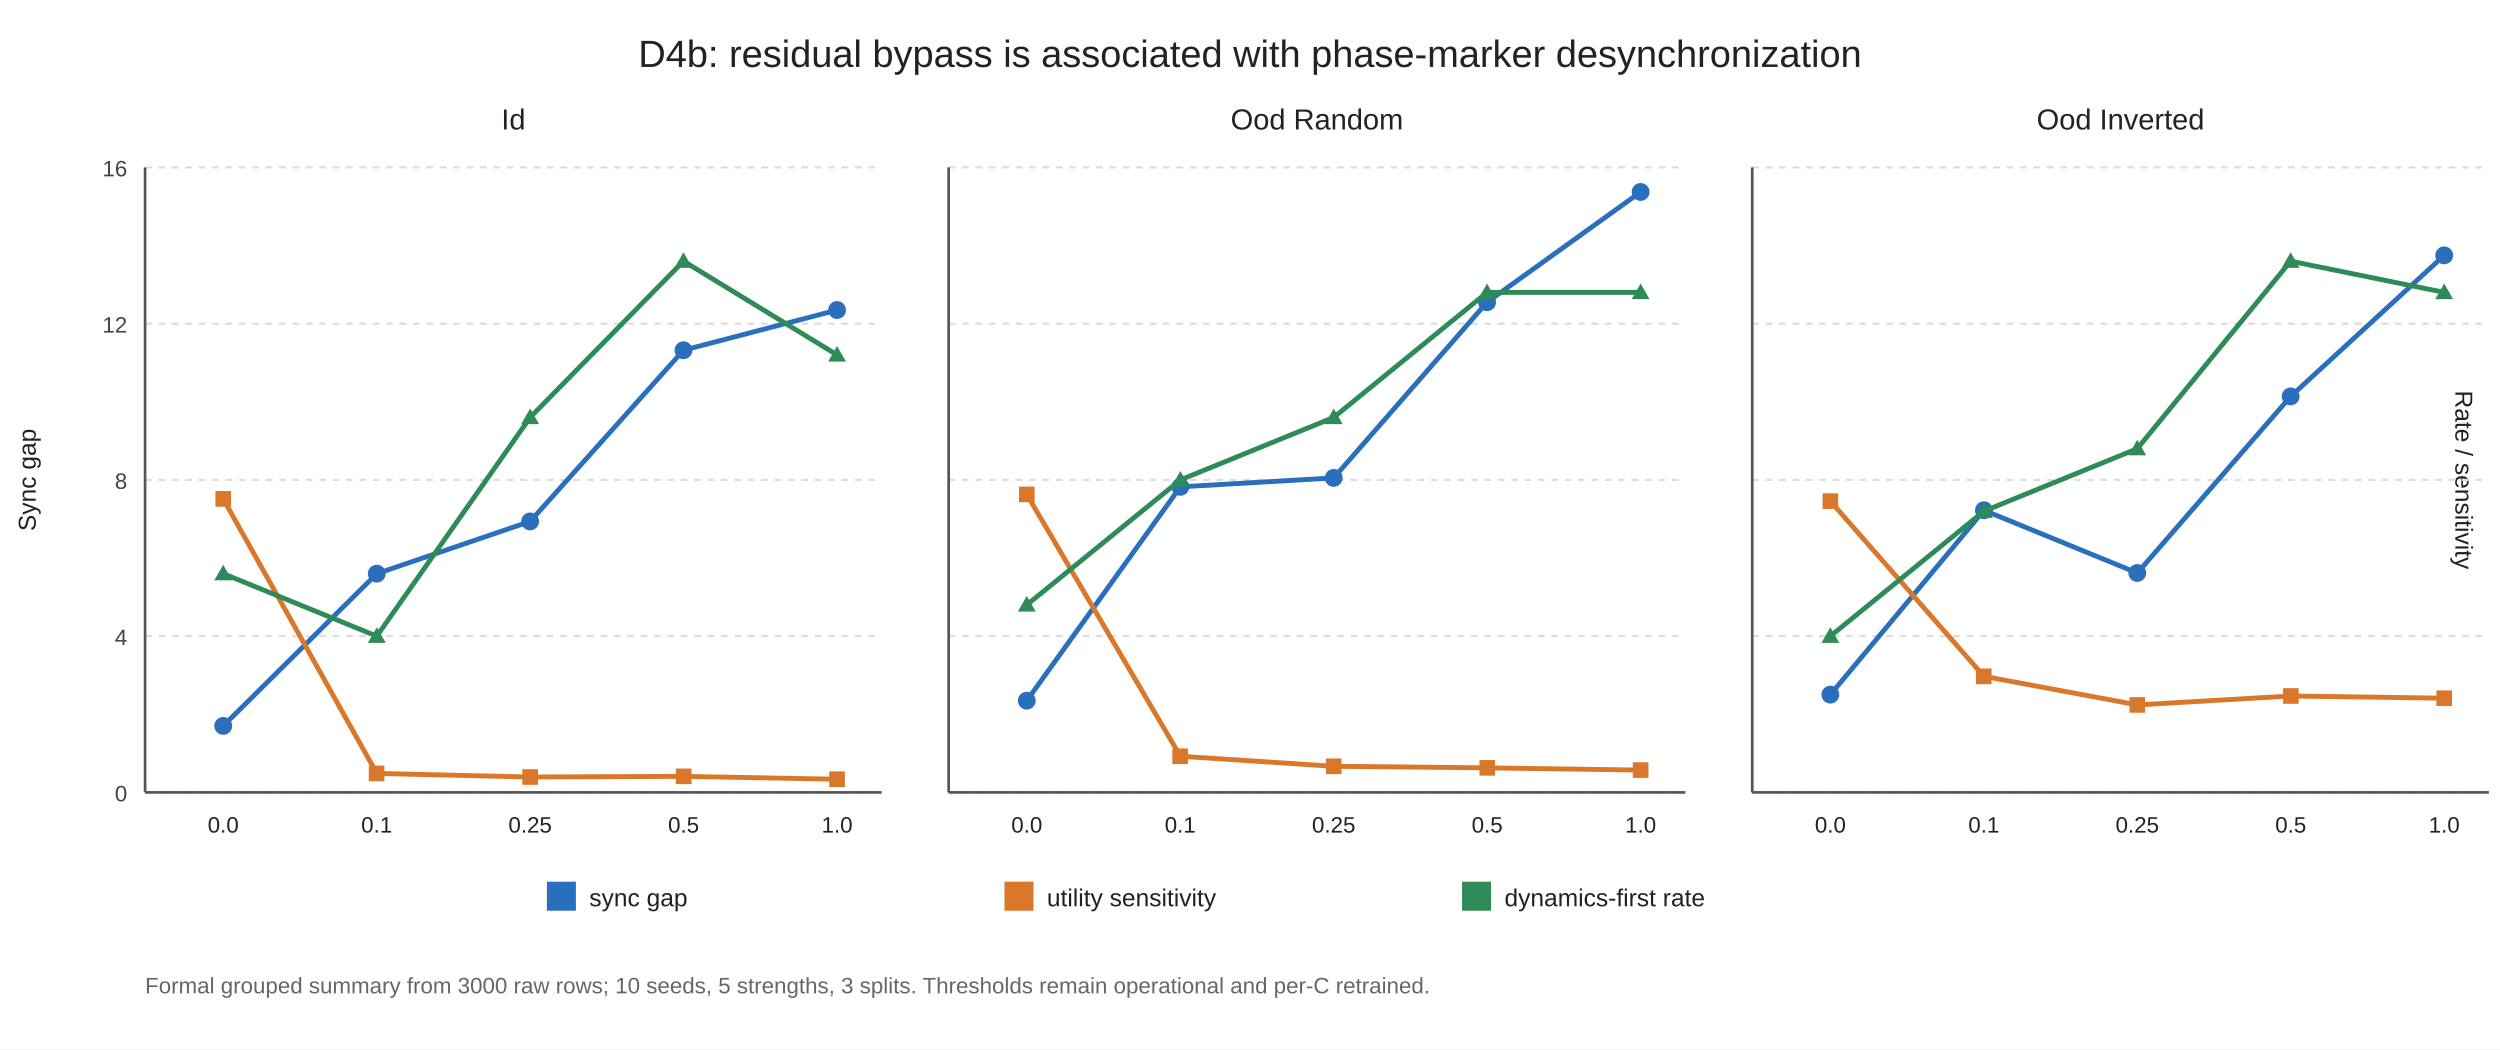
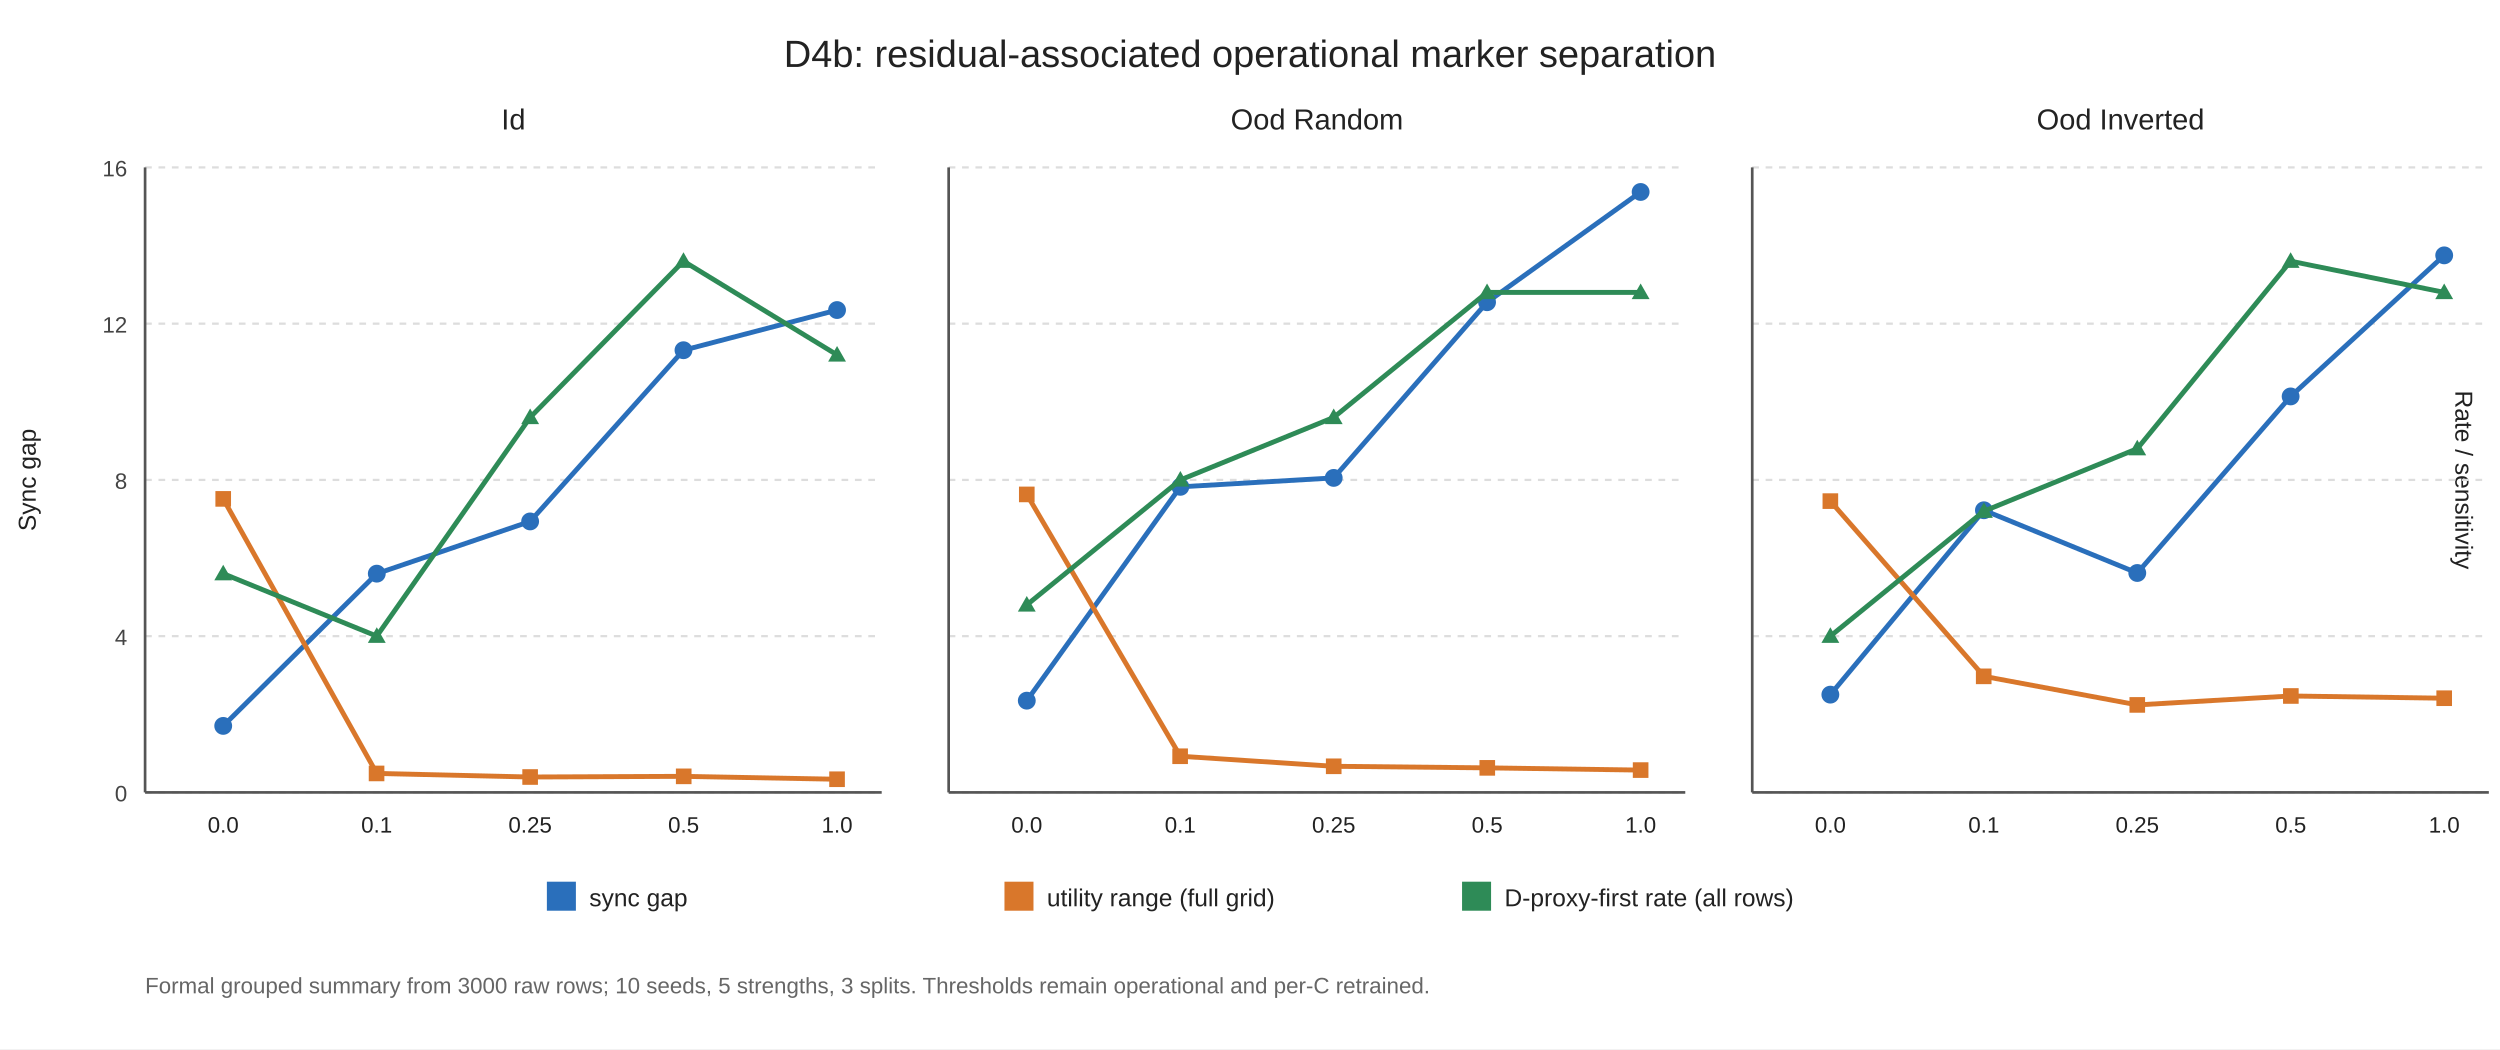
<svg xmlns="http://www.w3.org/2000/svg" width="1120" height="470" viewBox="0 0 1120 470" role="img" aria-labelledby="title desc">
  <rect width="100%" height="100%" fill="#ffffff" />
-   <text x="560.0" y="30" font-size="17px" text-anchor="middle" fill="#222" font-family="Arial, sans-serif" font-weight="500">D4b: residual bypass is associated with phase-marker desynchronization</text>
+   <text x="560.0" y="30" font-size="17px" text-anchor="middle" fill="#222" font-family="Arial, sans-serif" font-weight="500">D4b: residual-associated operational marker separation</text>
  <text x="230.0" y="58" font-size="13px" text-anchor="middle" fill="#222" font-family="Arial, sans-serif" font-weight="500">Id</text>
  <line x1="65" y1="355.0" x2="395" y2="355.0" stroke="#dddddd" stroke-width="1" stroke-dasharray="3 3" />
  <text x="57" y="359.0" font-size="10px" text-anchor="end" fill="#444" font-family="Arial, sans-serif" font-weight="400">0</text>
  <line x1="65" y1="285.0" x2="395" y2="285.0" stroke="#dddddd" stroke-width="1" stroke-dasharray="3 3" />
  <text x="57" y="289.0" font-size="10px" text-anchor="end" fill="#444" font-family="Arial, sans-serif" font-weight="400">4</text>
  <line x1="65" y1="215.0" x2="395" y2="215.0" stroke="#dddddd" stroke-width="1" stroke-dasharray="3 3" />
  <text x="57" y="219.0" font-size="10px" text-anchor="end" fill="#444" font-family="Arial, sans-serif" font-weight="400">8</text>
  <line x1="65" y1="145.0" x2="395" y2="145.0" stroke="#dddddd" stroke-width="1" stroke-dasharray="3 3" />
  <text x="57" y="149.0" font-size="10px" text-anchor="end" fill="#444" font-family="Arial, sans-serif" font-weight="400">12</text>
  <line x1="65" y1="75.0" x2="395" y2="75.0" stroke="#dddddd" stroke-width="1" stroke-dasharray="3 3" />
  <text x="57" y="79.0" font-size="10px" text-anchor="end" fill="#444" font-family="Arial, sans-serif" font-weight="400">16</text>
  <line x1="65" y1="75" x2="65" y2="355" stroke="#555" stroke-width="1.2" />
  <line x1="65" y1="355" x2="395" y2="355" stroke="#555" stroke-width="1.2" />
  <text x="16" y="215.0" font-size="11px" text-anchor="middle" fill="#222" font-family="Arial, sans-serif" font-weight="400" transform="rotate(-90 16 215.0)">Sync gap</text>
  <text x="1100" y="215.0" font-size="11px" text-anchor="middle" fill="#222" font-family="Arial, sans-serif" font-weight="400" transform="rotate(90 1100 215.0)">Rate / sensitivity</text>
  <text x="100.0" y="373" font-size="10px" text-anchor="middle" fill="#222" font-family="Arial, sans-serif" font-weight="400">0.0</text>
  <text x="168.75" y="373" font-size="10px" text-anchor="middle" fill="#222" font-family="Arial, sans-serif" font-weight="400">0.1</text>
  <text x="237.5" y="373" font-size="10px" text-anchor="middle" fill="#222" font-family="Arial, sans-serif" font-weight="400">0.25</text>
  <text x="306.25" y="373" font-size="10px" text-anchor="middle" fill="#222" font-family="Arial, sans-serif" font-weight="400">0.5</text>
  <text x="375.0" y="373" font-size="10px" text-anchor="middle" fill="#222" font-family="Arial, sans-serif" font-weight="400">1.0</text>
  <polyline fill="none" stroke="#2a6fbb" stroke-width="2.2" points="100.0,325.2 168.8,257.0 237.5,233.6 306.2,156.9 375.0,138.9" />
  <circle cx="100.0" cy="325.2" r="4" fill="#2a6fbb" />
  <circle cx="168.8" cy="257.0" r="4" fill="#2a6fbb" />
  <circle cx="237.5" cy="233.6" r="4" fill="#2a6fbb" />
  <circle cx="306.2" cy="156.9" r="4" fill="#2a6fbb" />
  <circle cx="375.0" cy="138.9" r="4" fill="#2a6fbb" />
  <polyline fill="none" stroke="#d9772b" stroke-width="2.2" points="100.0,223.5 168.8,346.5 237.5,348.1 306.2,347.8 375.0,349.1" />
  <rect x="96.5" y="220.0" width="7" height="7" fill="#d9772b" />
  <rect x="165.2" y="343.0" width="7" height="7" fill="#d9772b" />
  <rect x="234.0" y="344.6" width="7" height="7" fill="#d9772b" />
  <rect x="302.8" y="344.3" width="7" height="7" fill="#d9772b" />
  <rect x="371.5" y="345.6" width="7" height="7" fill="#d9772b" />
  <polyline fill="none" stroke="#2e8b57" stroke-width="2.2" points="100.0,257.0 168.8,285.0 237.5,187.0 306.2,117.0 375.0,159.0" />
  <path d="M 100.0 253.0 L 96.0 260.0 L 104.0 260.0 Z" fill="#2e8b57" />
  <path d="M 168.8 281.0 L 164.8 288.0 L 172.8 288.0 Z" fill="#2e8b57" />
  <path d="M 237.5 183.0 L 233.5 190.0 L 241.5 190.0 Z" fill="#2e8b57" />
  <path d="M 306.2 113.0 L 302.2 120.0 L 310.2 120.0 Z" fill="#2e8b57" />
  <path d="M 375.0 155.0 L 371.0 162.0 L 379.0 162.0 Z" fill="#2e8b57" />
  <text x="590.0" y="58" font-size="13px" text-anchor="middle" fill="#222" font-family="Arial, sans-serif" font-weight="500">Ood Random</text>
  <line x1="425" y1="355.0" x2="755" y2="355.0" stroke="#dddddd" stroke-width="1" stroke-dasharray="3 3" />
  <line x1="425" y1="285.0" x2="755" y2="285.0" stroke="#dddddd" stroke-width="1" stroke-dasharray="3 3" />
  <line x1="425" y1="215.0" x2="755" y2="215.0" stroke="#dddddd" stroke-width="1" stroke-dasharray="3 3" />
  <line x1="425" y1="145.0" x2="755" y2="145.0" stroke="#dddddd" stroke-width="1" stroke-dasharray="3 3" />
  <line x1="425" y1="75.0" x2="755" y2="75.0" stroke="#dddddd" stroke-width="1" stroke-dasharray="3 3" />
  <line x1="425" y1="75" x2="425" y2="355" stroke="#555" stroke-width="1.2" />
  <line x1="425" y1="355" x2="755" y2="355" stroke="#555" stroke-width="1.2" />
  <text x="460.0" y="373" font-size="10px" text-anchor="middle" fill="#222" font-family="Arial, sans-serif" font-weight="400">0.0</text>
  <text x="528.75" y="373" font-size="10px" text-anchor="middle" fill="#222" font-family="Arial, sans-serif" font-weight="400">0.1</text>
  <text x="597.5" y="373" font-size="10px" text-anchor="middle" fill="#222" font-family="Arial, sans-serif" font-weight="400">0.25</text>
  <text x="666.25" y="373" font-size="10px" text-anchor="middle" fill="#222" font-family="Arial, sans-serif" font-weight="400">0.5</text>
  <text x="735.0" y="373" font-size="10px" text-anchor="middle" fill="#222" font-family="Arial, sans-serif" font-weight="400">1.0</text>
  <polyline fill="none" stroke="#2a6fbb" stroke-width="2.2" points="460.0,313.9 528.8,218.1 597.5,214.1 666.2,135.4 735.0,86.0" />
  <circle cx="460.0" cy="313.9" r="4" fill="#2a6fbb" />
  <circle cx="528.8" cy="218.1" r="4" fill="#2a6fbb" />
  <circle cx="597.5" cy="214.1" r="4" fill="#2a6fbb" />
  <circle cx="666.2" cy="135.4" r="4" fill="#2a6fbb" />
  <circle cx="735.0" cy="86.0" r="4" fill="#2a6fbb" />
  <polyline fill="none" stroke="#d9772b" stroke-width="2.2" points="460.0,221.5 528.8,338.8 597.5,343.3 666.2,344.0 735.0,345.0" />
  <rect x="456.5" y="218.0" width="7" height="7" fill="#d9772b" />
  <rect x="525.2" y="335.3" width="7" height="7" fill="#d9772b" />
  <rect x="594.0" y="339.8" width="7" height="7" fill="#d9772b" />
  <rect x="662.8" y="340.5" width="7" height="7" fill="#d9772b" />
  <rect x="731.5" y="341.5" width="7" height="7" fill="#d9772b" />
  <polyline fill="none" stroke="#2e8b57" stroke-width="2.2" points="460.0,271.0 528.8,215.0 597.5,187.0 666.2,131.0 735.0,131.0" />
  <path d="M 460.0 267.0 L 456.0 274.0 L 464.0 274.0 Z" fill="#2e8b57" />
  <path d="M 528.8 211.0 L 524.8 218.0 L 532.8 218.0 Z" fill="#2e8b57" />
  <path d="M 597.5 183.0 L 593.5 190.0 L 601.5 190.0 Z" fill="#2e8b57" />
  <path d="M 666.2 127.0 L 662.2 134.0 L 670.2 134.0 Z" fill="#2e8b57" />
  <path d="M 735.0 127.0 L 731.0 134.0 L 739.0 134.0 Z" fill="#2e8b57" />
  <text x="950.0" y="58" font-size="13px" text-anchor="middle" fill="#222" font-family="Arial, sans-serif" font-weight="500">Ood Inverted</text>
  <line x1="785" y1="355.0" x2="1115" y2="355.0" stroke="#dddddd" stroke-width="1" stroke-dasharray="3 3" />
  <line x1="785" y1="285.0" x2="1115" y2="285.0" stroke="#dddddd" stroke-width="1" stroke-dasharray="3 3" />
  <line x1="785" y1="215.0" x2="1115" y2="215.0" stroke="#dddddd" stroke-width="1" stroke-dasharray="3 3" />
  <line x1="785" y1="145.0" x2="1115" y2="145.0" stroke="#dddddd" stroke-width="1" stroke-dasharray="3 3" />
  <line x1="785" y1="75.0" x2="1115" y2="75.0" stroke="#dddddd" stroke-width="1" stroke-dasharray="3 3" />
  <line x1="785" y1="75" x2="785" y2="355" stroke="#555" stroke-width="1.2" />
  <line x1="785" y1="355" x2="1115" y2="355" stroke="#555" stroke-width="1.2" />
  <text x="820.0" y="373" font-size="10px" text-anchor="middle" fill="#222" font-family="Arial, sans-serif" font-weight="400">0.0</text>
  <text x="888.75" y="373" font-size="10px" text-anchor="middle" fill="#222" font-family="Arial, sans-serif" font-weight="400">0.1</text>
  <text x="957.5" y="373" font-size="10px" text-anchor="middle" fill="#222" font-family="Arial, sans-serif" font-weight="400">0.25</text>
  <text x="1026.25" y="373" font-size="10px" text-anchor="middle" fill="#222" font-family="Arial, sans-serif" font-weight="400">0.5</text>
  <text x="1095.0" y="373" font-size="10px" text-anchor="middle" fill="#222" font-family="Arial, sans-serif" font-weight="400">1.0</text>
  <polyline fill="none" stroke="#2a6fbb" stroke-width="2.2" points="820.0,311.2 888.8,228.6 957.5,256.7 1026.2,177.6 1095.0,114.4" />
  <circle cx="820.0" cy="311.2" r="4" fill="#2a6fbb" />
  <circle cx="888.8" cy="228.6" r="4" fill="#2a6fbb" />
  <circle cx="957.5" cy="256.7" r="4" fill="#2a6fbb" />
  <circle cx="1026.2" cy="177.6" r="4" fill="#2a6fbb" />
  <circle cx="1095.0" cy="114.4" r="4" fill="#2a6fbb" />
  <polyline fill="none" stroke="#d9772b" stroke-width="2.2" points="820.0,224.5 888.8,303.0 957.5,315.8 1026.2,311.8 1095.0,312.8" />
  <rect x="816.5" y="221.0" width="7" height="7" fill="#d9772b" />
  <rect x="885.2" y="299.5" width="7" height="7" fill="#d9772b" />
  <rect x="954.0" y="312.3" width="7" height="7" fill="#d9772b" />
  <rect x="1022.8" y="308.3" width="7" height="7" fill="#d9772b" />
  <rect x="1091.5" y="309.3" width="7" height="7" fill="#d9772b" />
  <polyline fill="none" stroke="#2e8b57" stroke-width="2.2" points="820.0,285.0 888.8,229.0 957.5,201.0 1026.2,117.0 1095.0,131.0" />
  <path d="M 820.0 281.0 L 816.0 288.0 L 824.0 288.0 Z" fill="#2e8b57" />
  <path d="M 888.8 225.0 L 884.8 232.0 L 892.8 232.0 Z" fill="#2e8b57" />
  <path d="M 957.5 197.0 L 953.5 204.0 L 961.5 204.0 Z" fill="#2e8b57" />
  <path d="M 1026.2 113.0 L 1022.2 120.0 L 1030.2 120.0 Z" fill="#2e8b57" />
  <path d="M 1095.0 127.0 L 1091.0 134.0 L 1099.0 134.0 Z" fill="#2e8b57" />
  <rect x="245" y="395" width="13" height="13" fill="#2a6fbb" />
  <text x="264" y="406" font-size="11px" text-anchor="start" fill="#222" font-family="Arial, sans-serif" font-weight="400">sync gap</text>
  <rect x="450" y="395" width="13" height="13" fill="#d9772b" />
-   <text x="469" y="406" font-size="11px" text-anchor="start" fill="#222" font-family="Arial, sans-serif" font-weight="400">utility sensitivity</text>
+   <text x="469" y="406" font-size="11px" text-anchor="start" fill="#222" font-family="Arial, sans-serif" font-weight="400">utility range (full grid)</text>
  <rect x="655" y="395" width="13" height="13" fill="#2e8b57" />
-   <text x="674" y="406" font-size="11px" text-anchor="start" fill="#222" font-family="Arial, sans-serif" font-weight="400">dynamics-first rate</text>
+   <text x="674" y="406" font-size="11px" text-anchor="start" fill="#222" font-family="Arial, sans-serif" font-weight="400">D-proxy-first rate (all rows)</text>
  <text x="65" y="445" font-size="10px" text-anchor="start" fill="#666" font-family="Arial, sans-serif" font-weight="400">Formal grouped summary from 3000 raw rows; 10 seeds, 5 strengths, 3 splits. Thresholds remain operational and per-C retrained.</text>
</svg>
